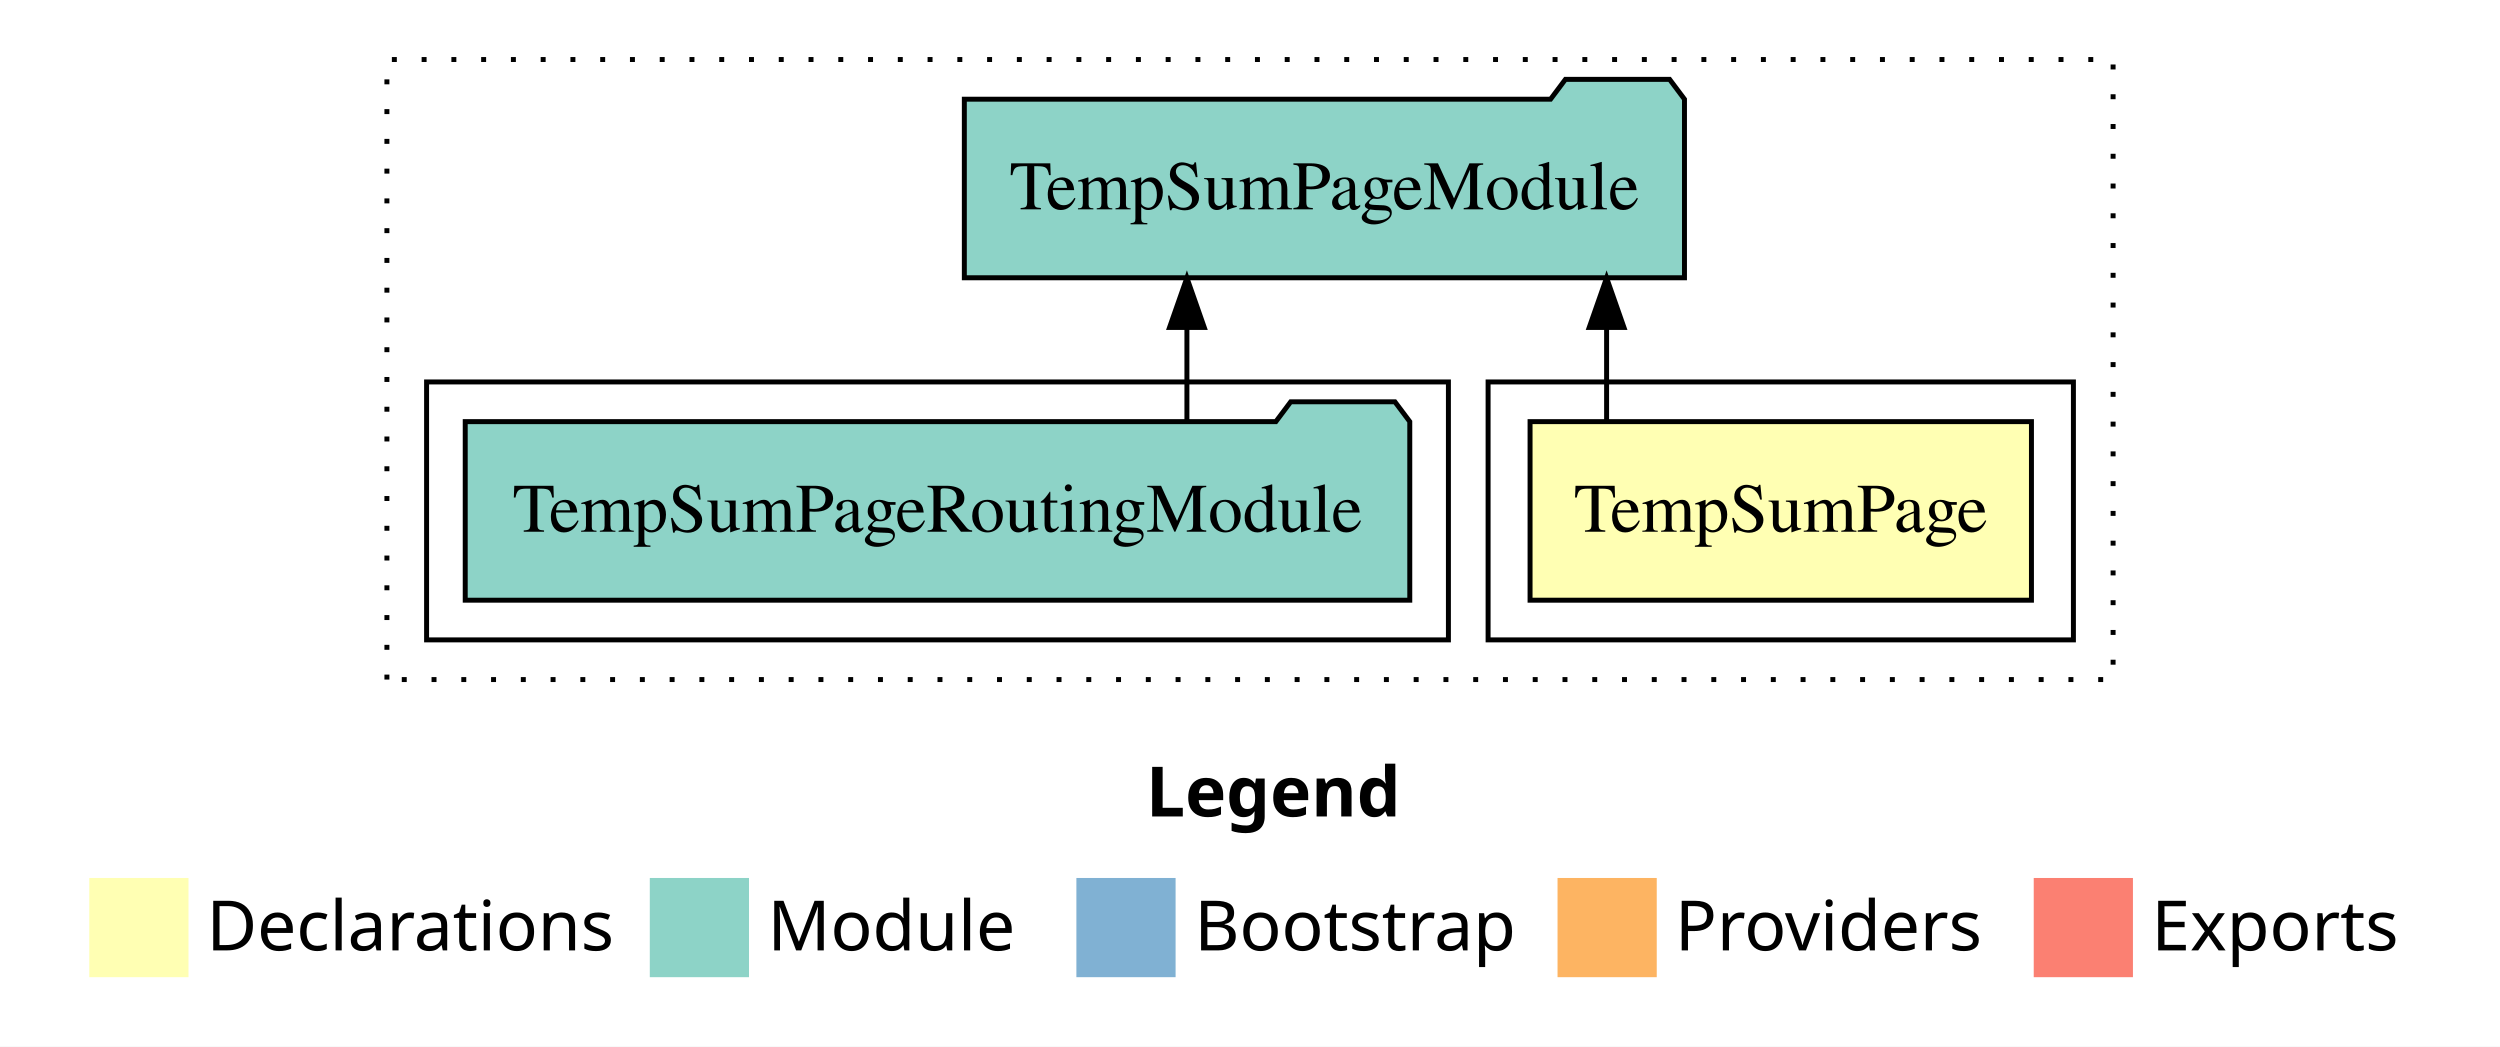
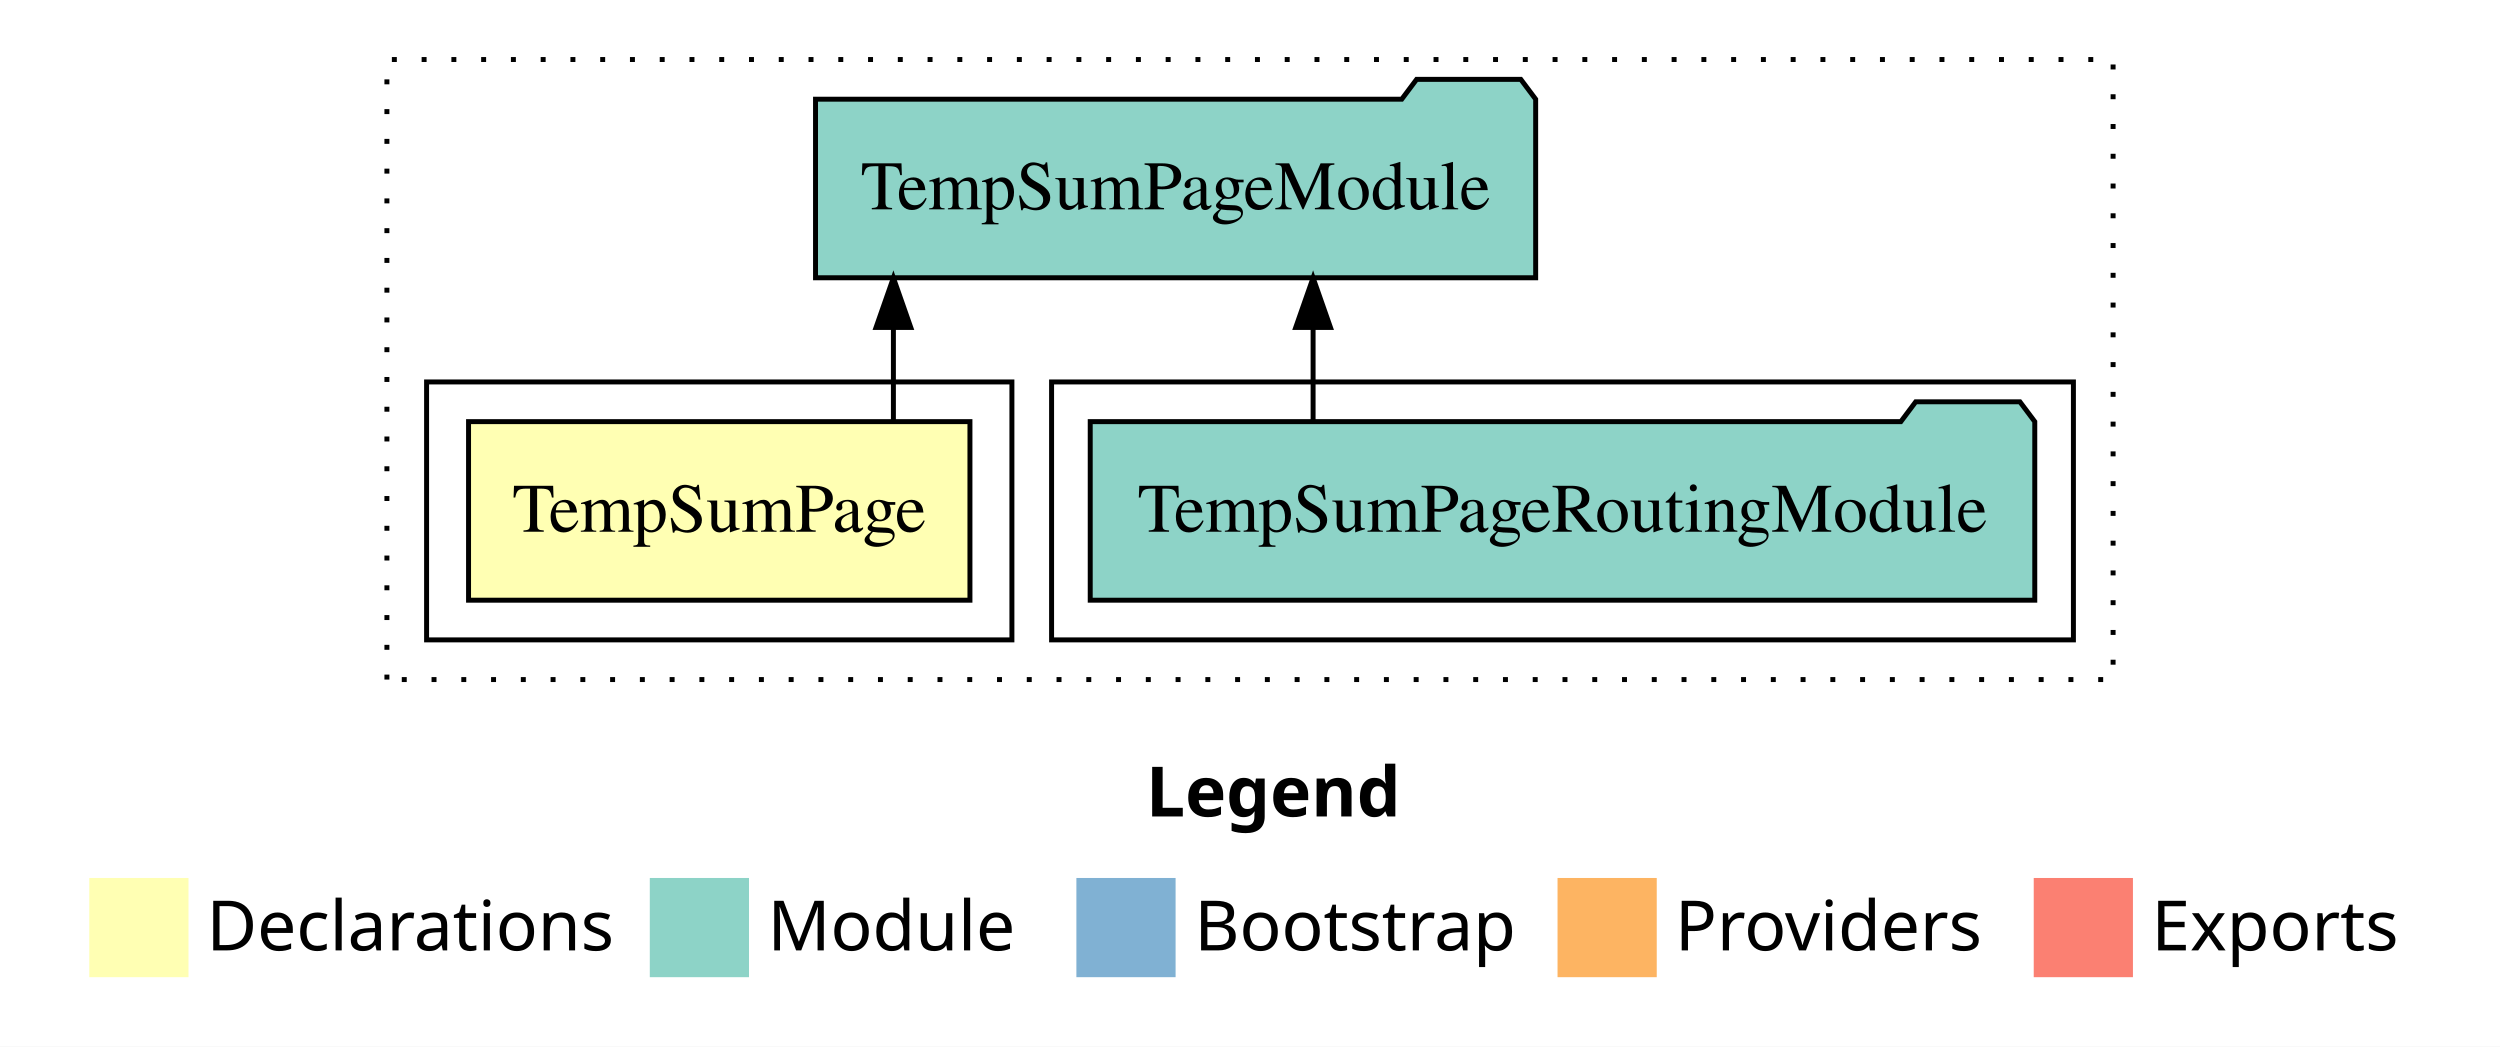
<svg xmlns="http://www.w3.org/2000/svg" width="504pt" height="211pt" viewBox="0.00 0.00 504.00 211.00">
  <g id="graph0" class="graph" transform="scale(1 1) rotate(0) translate(4 207)">
    <polygon fill="white" stroke="transparent" points="-4,4 -4,-207 500,-207 500,4 -4,4" />
    <text text-anchor="start" x="227.01" y="-42.4" font-family="sans-serif" font-weight="bold" font-size="14.00">Legend</text>
    <polygon fill="#ffffb3" stroke="transparent" points="14,-10 14,-30 34,-30 34,-10 14,-10" />
    <text text-anchor="start" x="37.63" y="-15.4" font-family="sans-serif" font-size="14.00">  Declarations</text>
    <polygon fill="#8dd3c7" stroke="transparent" points="127,-10 127,-30 147,-30 147,-10 127,-10" />
    <text text-anchor="start" x="150.73" y="-15.4" font-family="sans-serif" font-size="14.00">  Module</text>
    <polygon fill="#80b1d3" stroke="transparent" points="213,-10 213,-30 233,-30 233,-10 213,-10" />
    <text text-anchor="start" x="236.78" y="-15.4" font-family="sans-serif" font-size="14.00">  Bootstrap</text>
    <polygon fill="#fdb462" stroke="transparent" points="310,-10 310,-30 330,-30 330,-10 310,-10" />
    <text text-anchor="start" x="333.67" y="-15.4" font-family="sans-serif" font-size="14.00">  Providers</text>
    <polygon fill="#fb8072" stroke="transparent" points="406,-10 406,-30 426,-30 426,-10 406,-10" />
    <text text-anchor="start" x="429.73" y="-15.4" font-family="sans-serif" font-size="14.00">  Exports</text>
    <g id="clust1" class="cluster">
      <polygon fill="none" stroke="black" stroke-dasharray="1,5" points="74,-70 74,-195 422,-195 422,-70 74,-70" />
    </g>
+     <g id="clust4" class="cluster">
+       <polygon fill="none" stroke="black" points="208,-78 208,-130 414,-130 414,-78 208,-78" />
+     </g>
    <g id="clust2" class="cluster">
-       <polygon fill="none" stroke="black" points="296,-78 296,-130 414,-130 414,-78 296,-78" />
-     </g>
-     <g id="clust4" class="cluster">
-       <polygon fill="none" stroke="black" points="82,-78 82,-130 288,-130 288,-78 82,-78" />
+       <polygon fill="none" stroke="black" points="82,-78 82,-130 200,-130 200,-78 82,-78" />
    </g>
    <g id="node1" class="node">
-       <polygon fill="#ffffb3" stroke="black" points="405.54,-122 304.46,-122 304.46,-86 405.54,-86 405.54,-122" />
-       <text text-anchor="middle" x="355" y="-99.8" font-family="Times,serif" font-size="14.00">TempSumPage</text>
+       <polygon fill="#ffffb3" stroke="black" points="191.54,-122 90.46,-122 90.46,-86 191.54,-86 191.54,-122" />
+       <text text-anchor="middle" x="141" y="-99.8" font-family="Times,serif" font-size="14.00">TempSumPage</text>
    </g>
    <g id="node2" class="node">
-       <polygon fill="#8dd3c7" stroke="black" points="335.59,-187 332.59,-191 311.59,-191 308.59,-187 190.41,-187 190.41,-151 335.59,-151 335.59,-187" />
-       <text text-anchor="middle" x="263" y="-164.8" font-family="Times,serif" font-size="14.00">TempSumPageModule</text>
+       <polygon fill="#8dd3c7" stroke="black" points="305.59,-187 302.59,-191 281.59,-191 278.59,-187 160.41,-187 160.41,-151 305.59,-151 305.59,-187" />
+       <text text-anchor="middle" x="233" y="-164.8" font-family="Times,serif" font-size="14.00">TempSumPageModule</text>
    </g>
    <g id="edge1" class="edge">
-       <path fill="none" stroke="black" d="M319.89,-122.11C319.89,-122.11 319.89,-140.99 319.89,-140.99" />
-       <polygon fill="black" stroke="black" points="316.39,-140.99 319.89,-150.99 323.39,-140.99 316.39,-140.99" />
+       <path fill="none" stroke="black" d="M176.11,-122.11C176.11,-122.11 176.11,-140.99 176.11,-140.99" />
+       <polygon fill="black" stroke="black" points="172.61,-140.99 176.11,-150.99 179.61,-140.99 172.61,-140.99" />
    </g>
    <g id="node3" class="node">
-       <polygon fill="#8dd3c7" stroke="black" points="280.21,-122 277.21,-126 256.21,-126 253.21,-122 89.79,-122 89.79,-86 280.21,-86 280.21,-122" />
-       <text text-anchor="middle" x="185" y="-99.8" font-family="Times,serif" font-size="14.00">TempSumPageRoutingModule</text>
+       <polygon fill="#8dd3c7" stroke="black" points="406.21,-122 403.21,-126 382.21,-126 379.21,-122 215.79,-122 215.79,-86 406.21,-86 406.21,-122" />
+       <text text-anchor="middle" x="311" y="-99.8" font-family="Times,serif" font-size="14.00">TempSumPageRoutingModule</text>
    </g>
    <g id="edge2" class="edge">
-       <path fill="none" stroke="black" d="M235.28,-122.11C235.28,-122.11 235.28,-140.99 235.28,-140.99" />
-       <polygon fill="black" stroke="black" points="231.78,-140.99 235.28,-150.99 238.78,-140.99 231.78,-140.99" />
+       <path fill="none" stroke="black" d="M260.72,-122.11C260.72,-122.11 260.72,-140.99 260.72,-140.99" />
+       <polygon fill="black" stroke="black" points="257.22,-140.99 260.72,-150.99 264.22,-140.99 257.22,-140.99" />
    </g>
  </g>
</svg>
